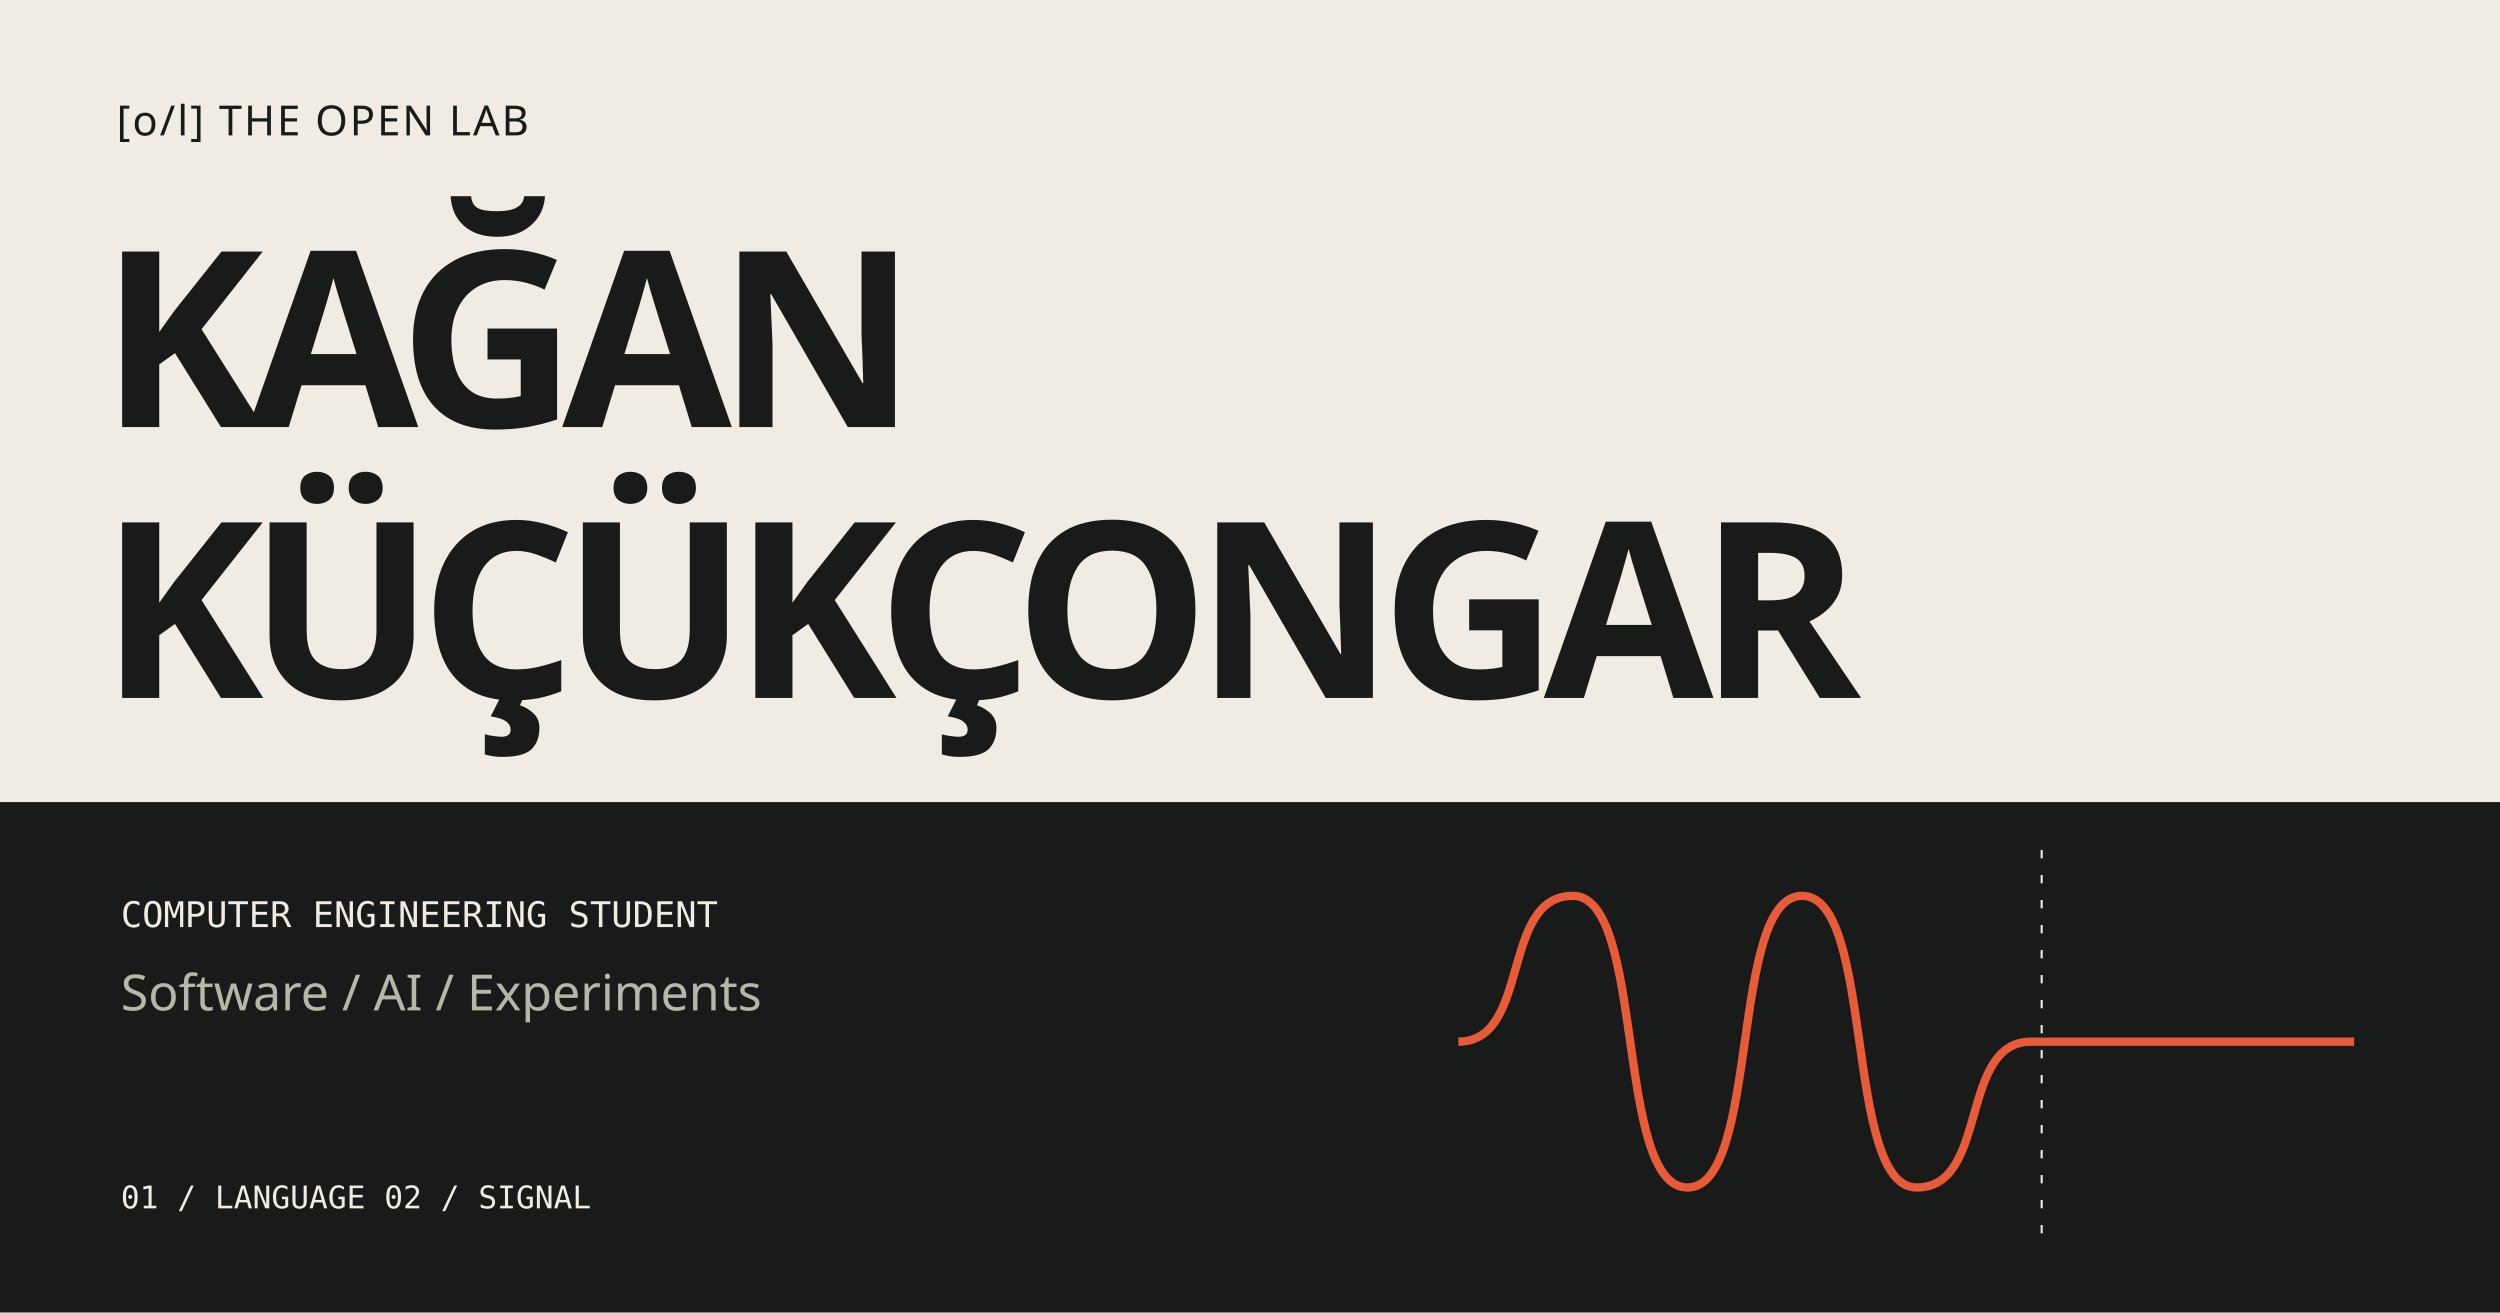
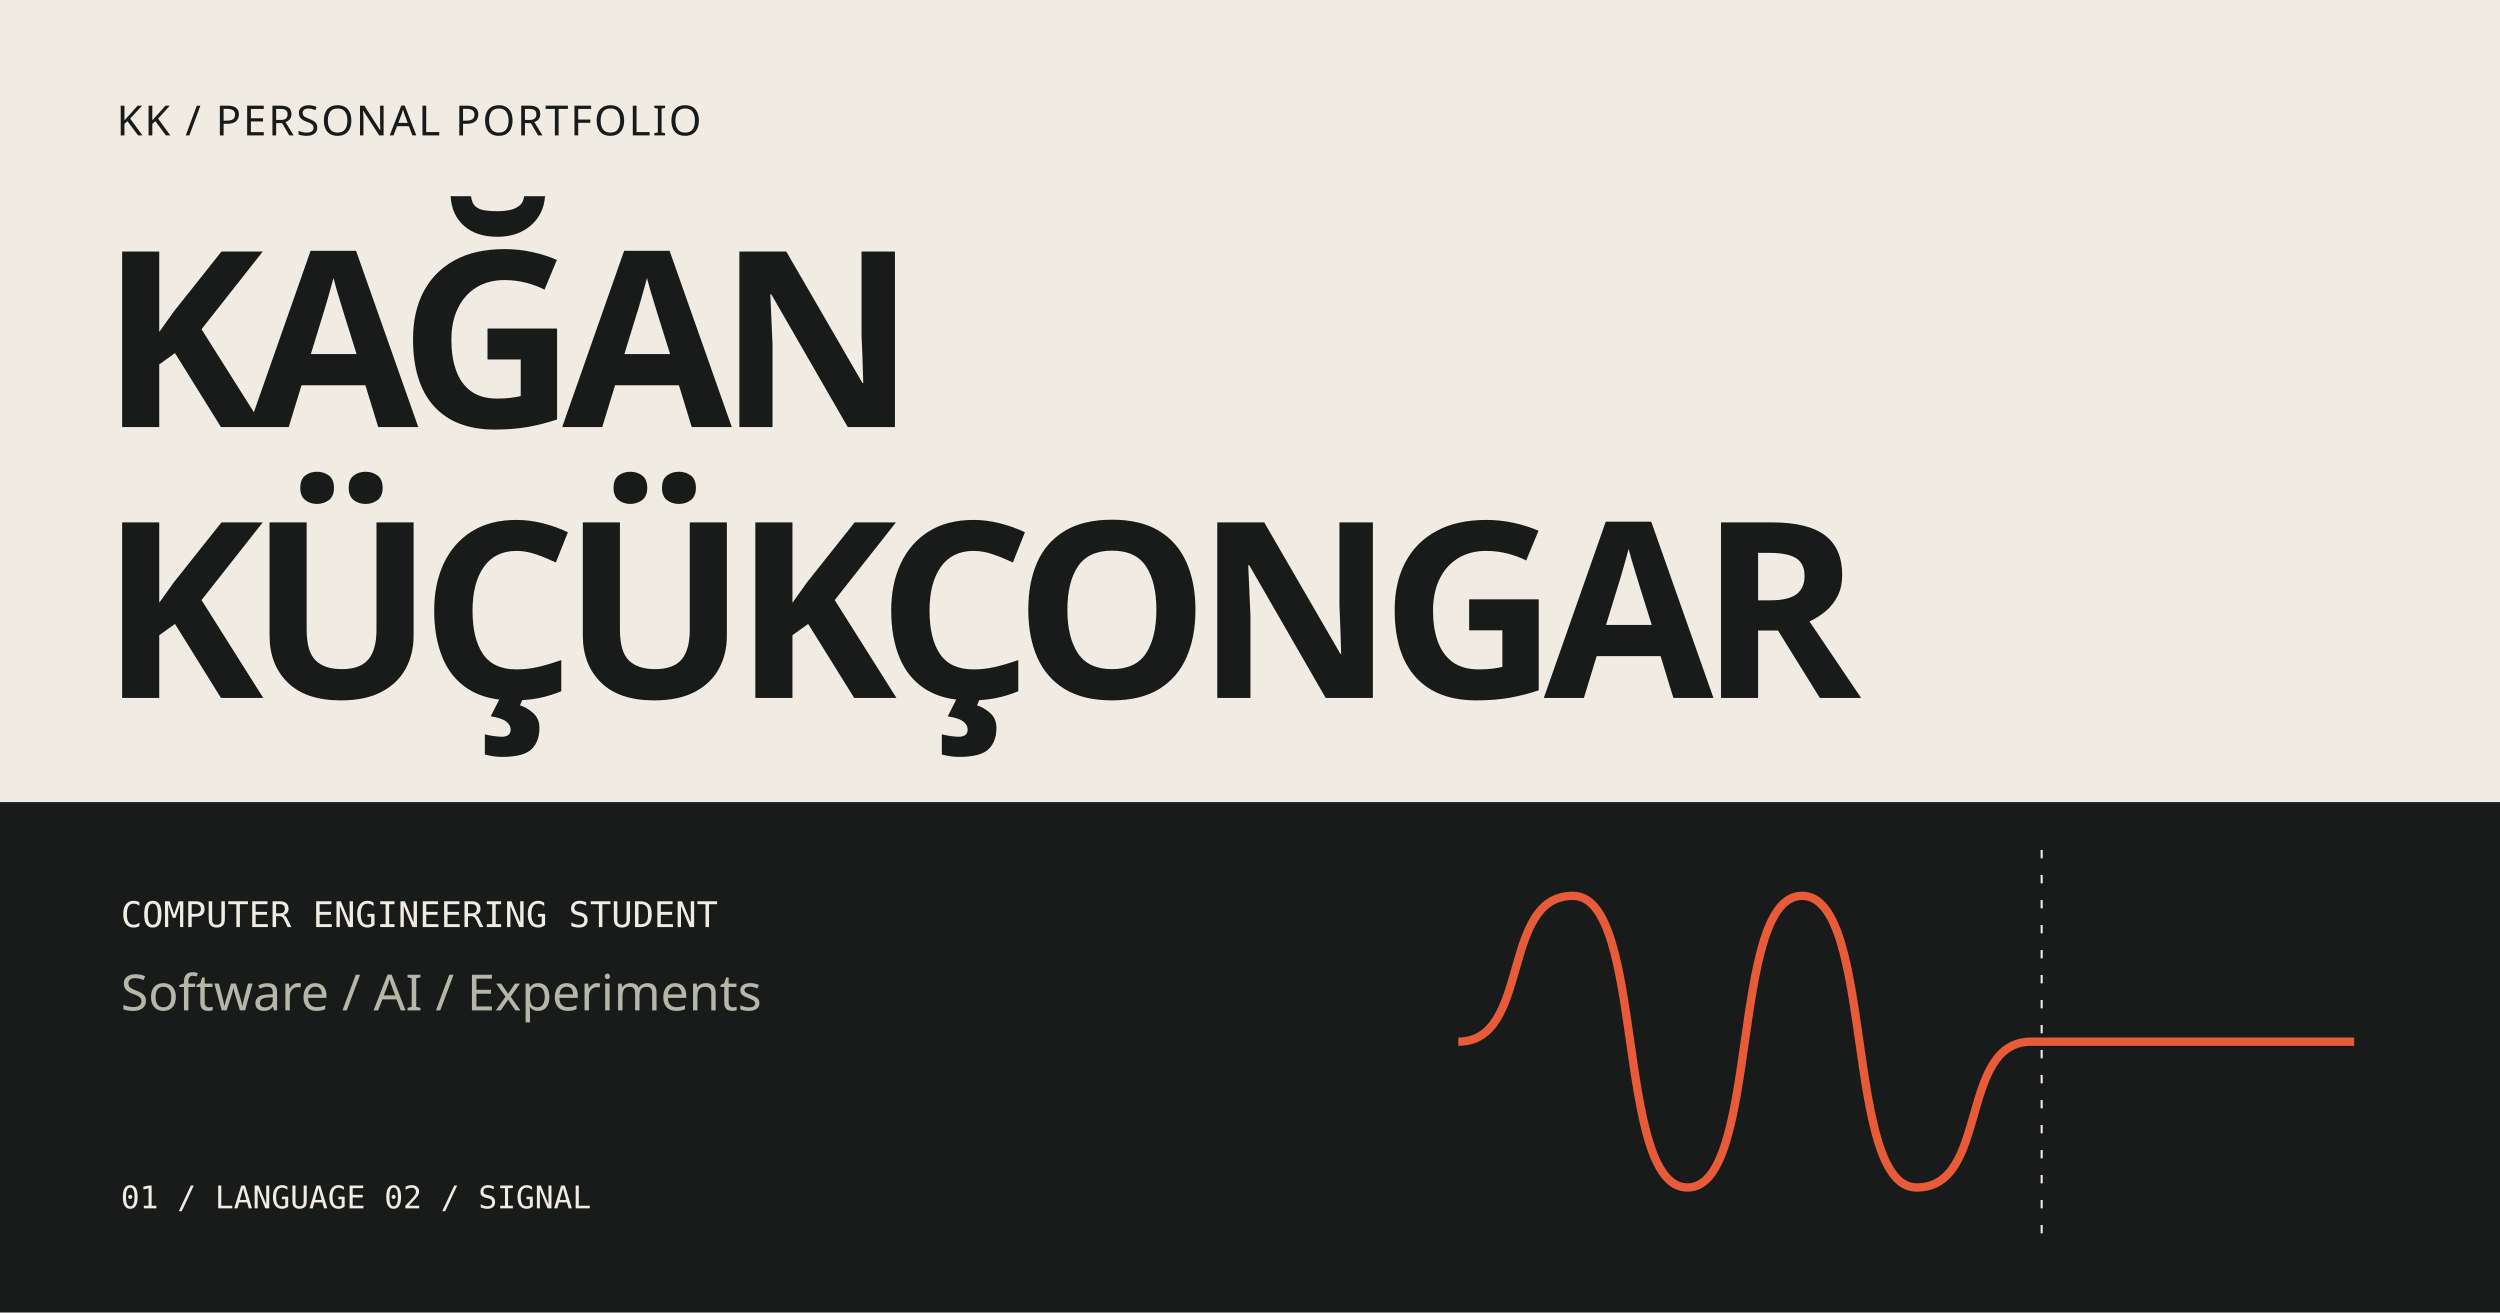
<svg xmlns="http://www.w3.org/2000/svg" width="1200" height="630" viewBox="0 0 1200 630">
  <rect width="1200" height="630" fill="#F0ECE3" />
-   <text x="56" y="65" font-family="sans-serif" font-size="20" fill="#191B1B" letter-spacing="1">[o/l]   THE OPEN LAB</text>
+   <text x="56" y="65" font-family="sans-serif" font-size="20" fill="#191B1B" letter-spacing="1">KK / PERSONAL PORTFOLIO</text>
  <g font-family="sans-serif" font-weight="700" fill="#191B1B" letter-spacing="-7">
    <text x="48" y="205" font-size="118">KAĞAN</text>
    <text x="48" y="335" font-size="118">KÜÇÜKÇONGAR</text>
  </g>
  <rect y="385" width="1200" height="245" fill="#191B1B" />
  <text x="58" y="445" fill="#F0ECE3" font-family="monospace" font-size="17">COMPUTER ENGINEERING STUDENT</text>
  <text x="58" y="485" fill="#B5B7A9" font-family="sans-serif" font-size="24">Software / AI / Experiments</text>
  <text x="58" y="580" fill="#F0ECE3" font-family="monospace" font-size="15">01 / LANGUAGE          02 / SIGNAL</text>
  <path d="M700 500c35 0 20-70 55-70s20 140 55 140 20-140 55-140 20 140 55 140 20-70 55-70h155" stroke="#E75B39" stroke-width="4" fill="none" />
  <path d="M980 408v188" stroke="#F0ECE3" stroke-dasharray="4 8" />
</svg>
